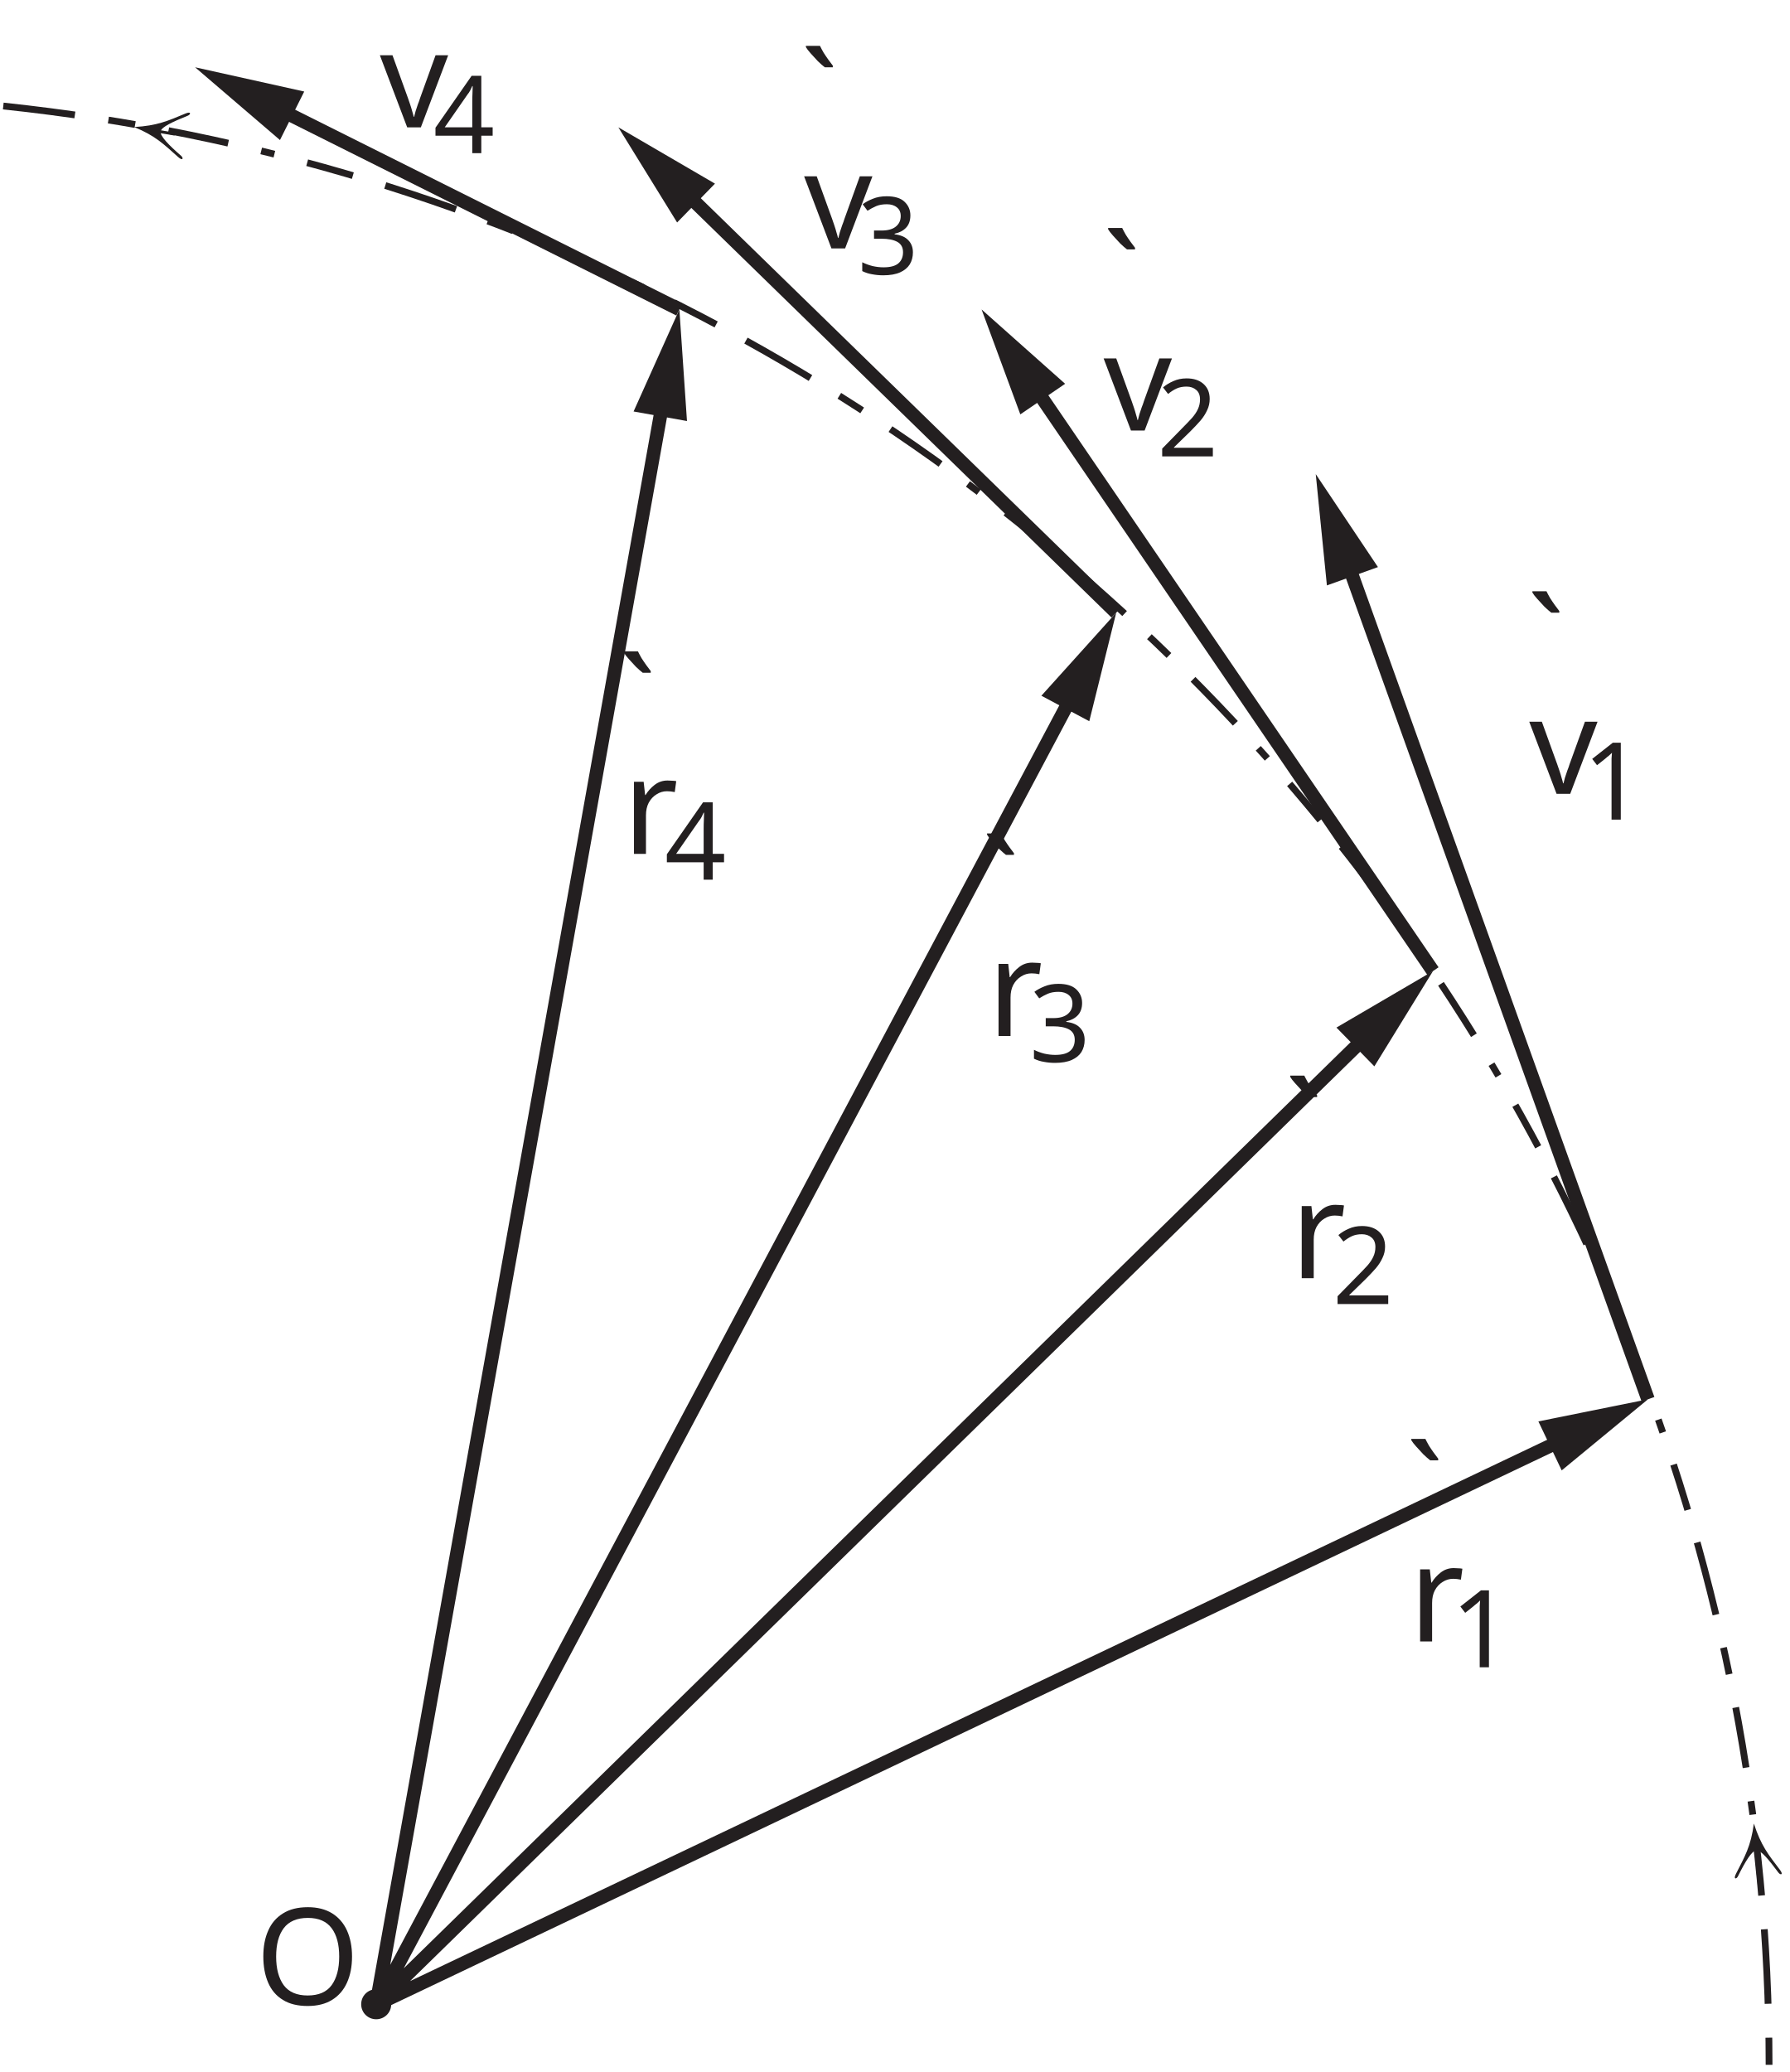
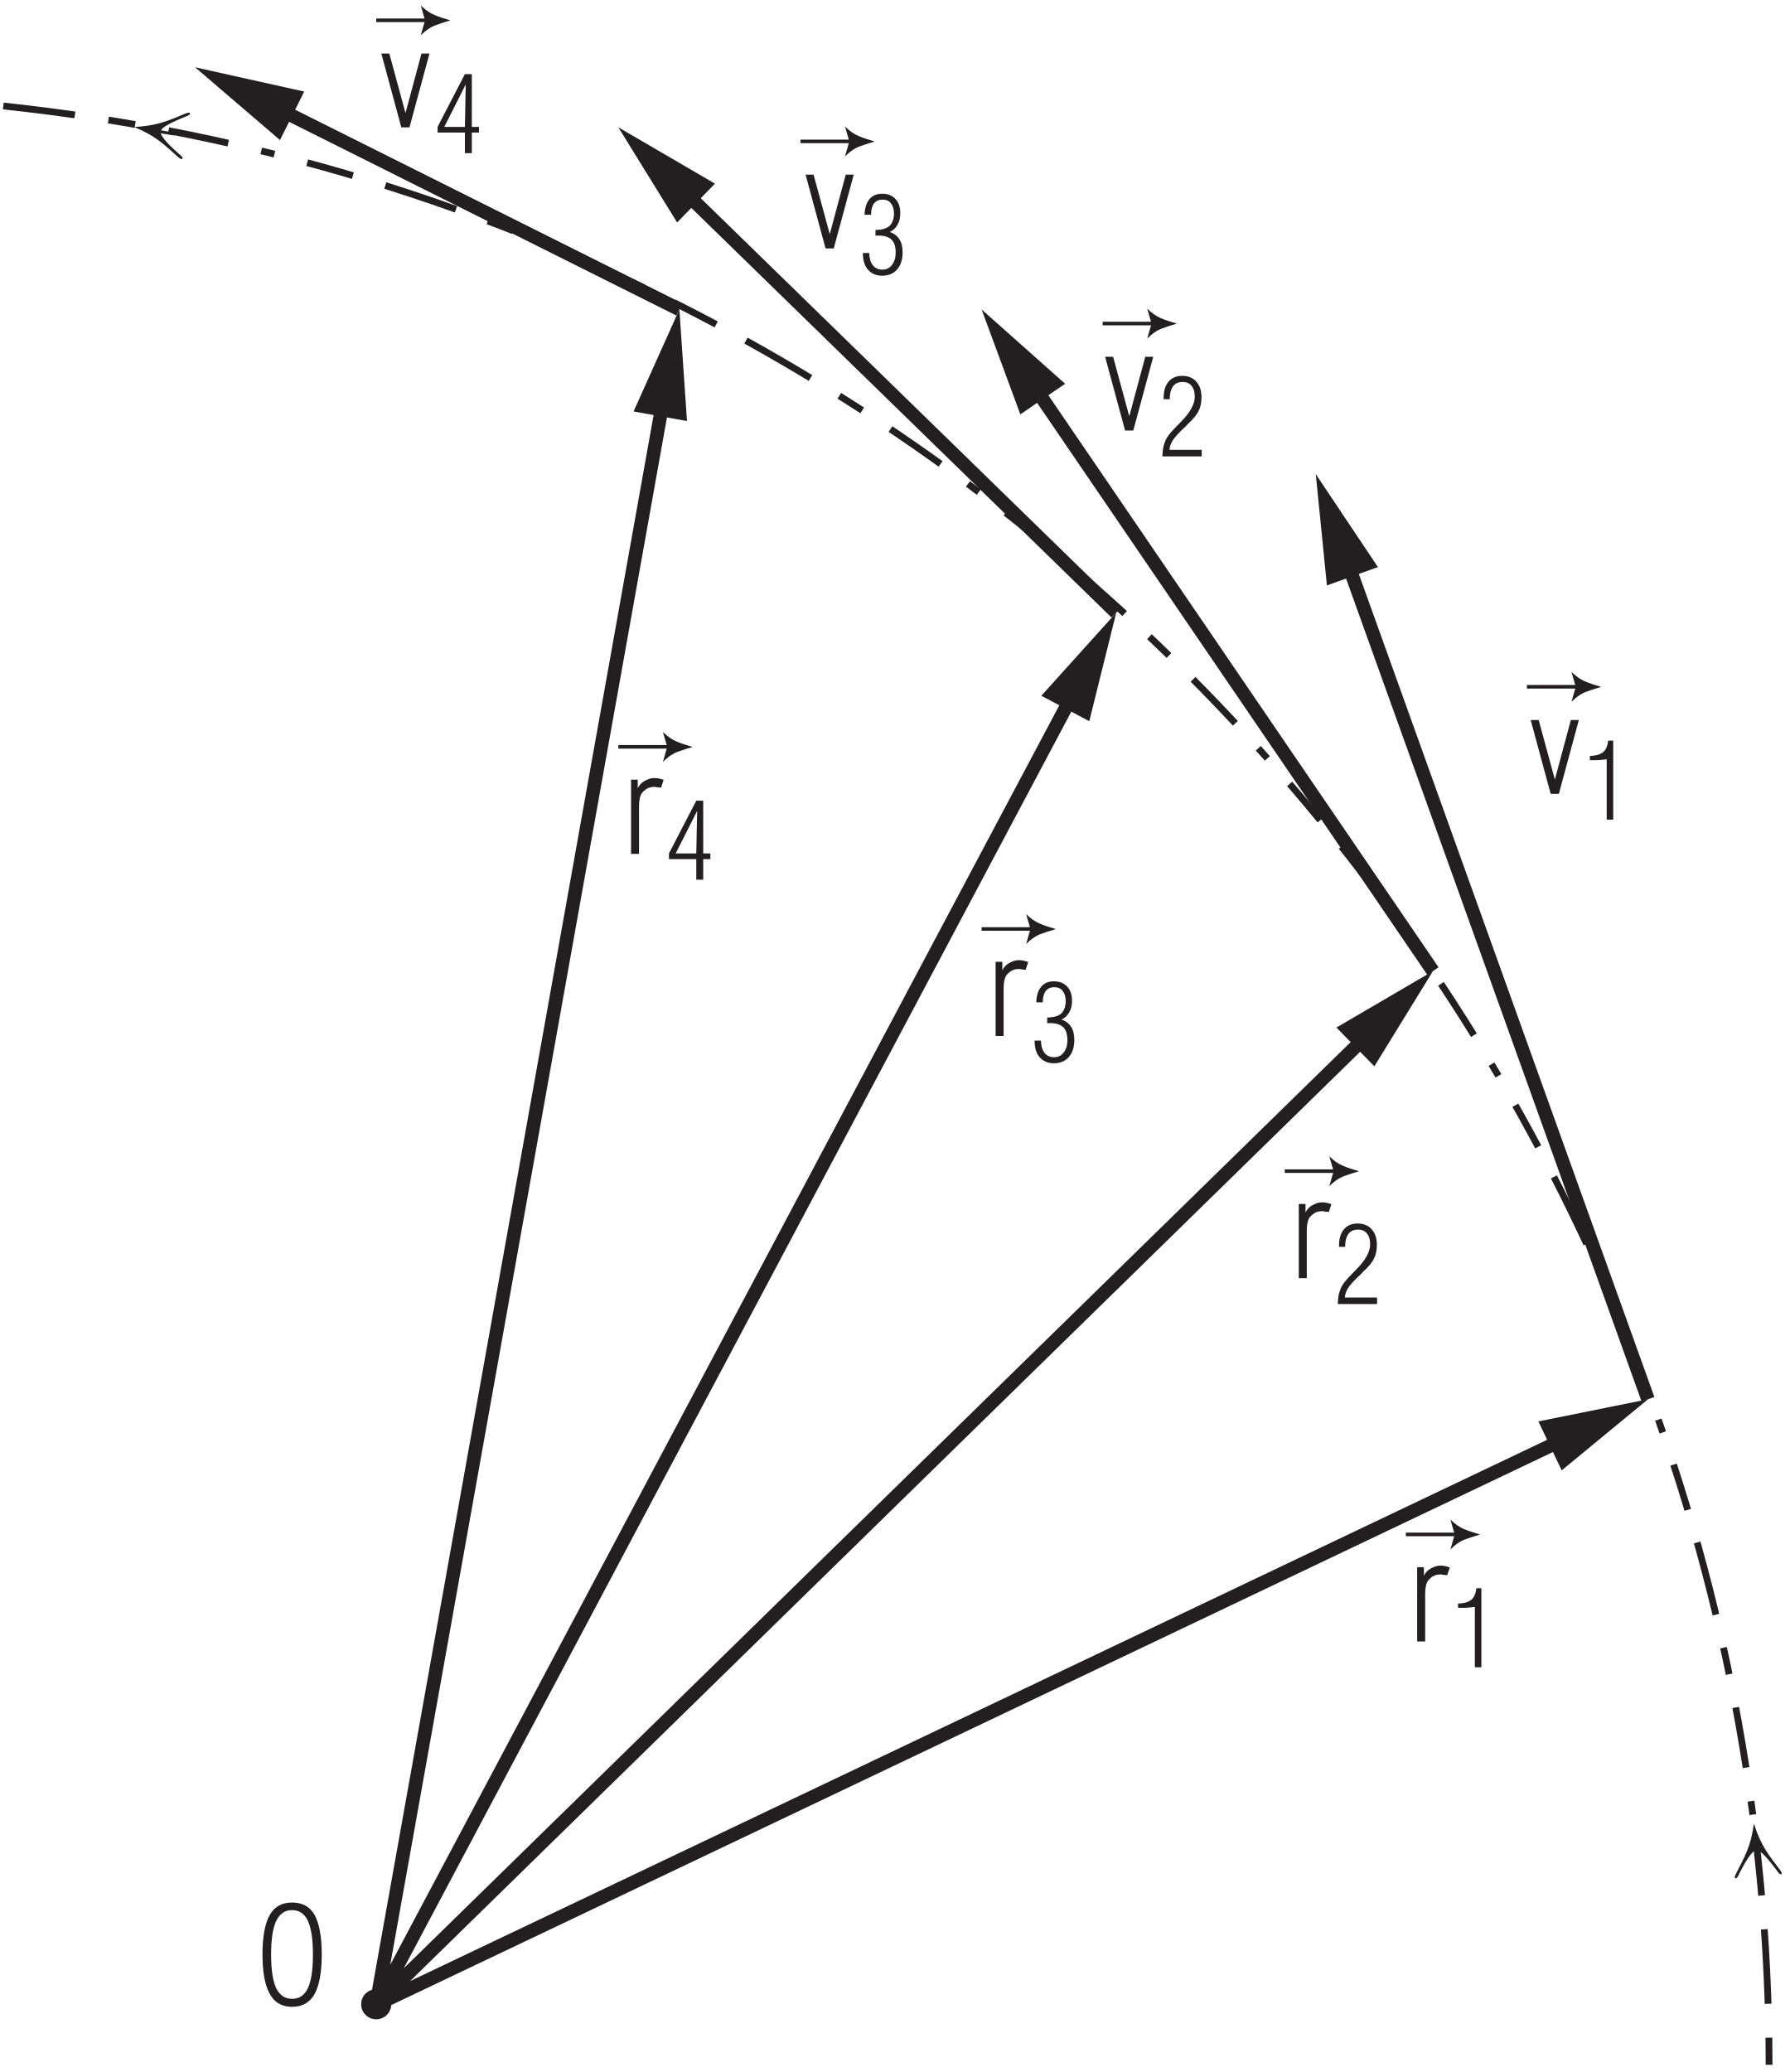
- <svg xmlns="http://www.w3.org/2000/svg" version="1.1" id="svg2" xml:space="preserve" width="177.333" height="205.333" viewBox="0 0 177.333 205.333">
-   <defs id="defs6" />
-   <g id="g8" transform="matrix(1.333333,0,0,-1.333333,0,205.3333)">
-     <g id="g10" transform="scale(0.1)">
-       <path d="M 1315,5.359 C 1315,741.313 750.344,1381.96 2.441,1461.2" style="fill:none;stroke:#231f20;stroke-width:5.04;stroke-linecap:butt;stroke-linejoin:miter;stroke-miterlimit:2.613;stroke-dasharray:20.16, 25.2, 55.44, 25.2, 35.28, 25.2, 10.08, 25.2, 45.36, 25.2;stroke-dashoffset:0;stroke-opacity:1" id="path12" />
-       <path d="M 164.094,1480.45 505,1310 M 501.242,1288.99 279.641,50 M 474.926,1430.46 829.719,1084.64 M 819.707,1065.79 279.641,49.281 M 741.672,1292.37 1065.16,818.242 M 1049.9,803.313 279.641,50 M 985.254,1167.51 1225,500 M 1205.73,490.824 279.641,50" style="fill:none;stroke:#231f20;stroke-width:10.08;stroke-linecap:butt;stroke-linejoin:miter;stroke-miterlimit:2.613;stroke-dasharray:none;stroke-opacity:1" id="path14" />
-       <path d="m 145,1490 63.109,-54.09 18.032,36.06 z" style="fill:#231f20;fill-opacity:1;fill-rule:evenodd;stroke:none" id="path16" />
-       <path d="m 505,1310 -34.043,-75.83 39.691,-7.1 z" style="fill:#231f20;fill-opacity:1;fill-rule:evenodd;stroke:none" id="path18" />
-       <path d="m 459.641,1445.36 43.675,-70.72 28.145,28.87 z" style="fill:#231f20;fill-opacity:1;fill-rule:evenodd;stroke:none" id="path20" />
-       <path d="m 829.719,1084.64 -55.637,-61.75 35.606,-18.92 z" style="fill:#231f20;fill-opacity:1;fill-rule:evenodd;stroke:none" id="path22" />
-       <path d="m 729.641,1310 28.793,-77.98 33.308,22.73 z" style="fill:#231f20;fill-opacity:1;fill-rule:evenodd;stroke:none" id="path24" />
-       <path d="M 1065.16,818.242 993.414,776.27 1021.6,747.445 Z" style="fill:#231f20;fill-opacity:1;fill-rule:evenodd;stroke:none" id="path26" />
-       <path d="m 978.039,1187.6 8.285,-82.71 37.946,13.63 z" style="fill:#231f20;fill-opacity:1;fill-rule:evenodd;stroke:none" id="path28" />
-       <path d="m 1225,500 -81.48,-16.453 17.33,-36.41 z" style="fill:#231f20;fill-opacity:1;fill-rule:evenodd;stroke:none" id="path30" />
-       <path d="m 1304.98,168.059 2.82,-30.938" style="fill:none;stroke:#231f20;stroke-width:2.16;stroke-linecap:butt;stroke-linejoin:miter;stroke-miterlimit:2.613;stroke-dasharray:none;stroke-opacity:1" id="path32" />
-       <path d="m 1305.51,164.766 c 3.39,0.308 9.26,-6.934 16.45,-16.586 1.47,-1.969 4.04,-1.778 1.08,2.125 -8.62,11.3 -14.04,17.972 -19.34,34.355 -2.23,-17.066 -6.85,-24.648 -13.29,-37.32 -2.21,-4.371 0.36,-4.098 1.43,-1.918 5.36,10.812 10.3,19.035 13.67,19.344" style="fill:#231f20;fill-opacity:1;fill-rule:evenodd;stroke:none" id="path34" />
-       <path d="m 116.063,1442.63 13.816,-2.31" style="fill:none;stroke:#231f20;stroke-width:2.16;stroke-linecap:butt;stroke-linejoin:miter;stroke-miterlimit:2.613;stroke-dasharray:none;stroke-opacity:1" id="path36" />
-       <path d="m 119.383,1442.29 c 0.562,3.37 9.051,7.2 20.203,11.72 2.281,0.93 2.746,3.47 -1.777,1.59 -13.118,-5.48 -20.946,-9.04 -38.133,-10.02 15.945,-6.48 22.117,-12.87 32.746,-22.3 3.668,-3.25 4.055,-0.7 2.215,0.9 -9.106,7.91 -15.809,14.77 -15.254,18.11" style="fill:#231f20;fill-opacity:1;fill-rule:evenodd;stroke:none" id="path38" />
-       <g id="g40" transform="scale(10)">
-         <text transform="matrix(1,0,0,-1,18.9641,5)" style="font-variant:normal;font-weight:normal;font-size:10px;font-family:Swis721LtCnBT;-inkscape-font-specification:Swis721LtCnBT;writing-mode:lr-tb;fill:#231f20;fill-opacity:1;fill-rule:nonzero;stroke:none" id="text48">
-           <tspan x="0" y="0" id="tspan42">O</tspan>
-           <tspan x="85.754" y="-27" id="tspan44">r</tspan>
-           <tspan x="85.536" y="-34.4" id="tspan46">`</tspan>
-         </text>
-         <text transform="matrix(1,0,0,-1,107.8344,30.08008)" style="font-variant:normal;font-weight:normal;font-size:8px;font-family:Swis721LtCnBT;-inkscape-font-specification:Swis721LtCnBT;writing-mode:lr-tb;fill:#231f20;fill-opacity:1;fill-rule:nonzero;stroke:none" id="text52">
-           <tspan x="0" y="0" id="tspan50">1</tspan>
-         </text>
-         <text transform="matrix(1,0,0,-1,95.9176,58.99998)" style="font-variant:normal;font-weight:normal;font-size:10px;font-family:Swis721LtCnBT;-inkscape-font-specification:Swis721LtCnBT;writing-mode:lr-tb;fill:#231f20;fill-opacity:1;fill-rule:nonzero;stroke:none" id="text58">
-           <tspan x="0" y="0" id="tspan54">r</tspan>
-           <tspan x="-0.418" y="-7.4" id="tspan56">`</tspan>
-         </text>
-         <text transform="matrix(1,0,0,-1,99.03439,57.08006)" style="font-variant:normal;font-weight:normal;font-size:8px;font-family:Swis721LtCnBT;-inkscape-font-specification:Swis721LtCnBT;writing-mode:lr-tb;fill:#231f20;fill-opacity:1;fill-rule:nonzero;stroke:none" id="text62">
-           <tspan x="0" y="0" id="tspan60">2</tspan>
-         </text>
-         <text transform="matrix(1,0,0,-1,73.38169,76.99996)" style="font-variant:normal;font-weight:normal;font-size:10px;font-family:Swis721LtCnBT;-inkscape-font-specification:Swis721LtCnBT;writing-mode:lr-tb;fill:#231f20;fill-opacity:1;fill-rule:nonzero;stroke:none" id="text68">
-           <tspan x="0" y="0" id="tspan64">r</tspan>
-           <tspan x="-0.418" y="-7.4" id="tspan66">`</tspan>
-         </text>
-         <text transform="matrix(1,0,0,-1,76.49849,75.08004)" style="font-variant:normal;font-weight:normal;font-size:8px;font-family:Swis721LtCnBT;-inkscape-font-specification:Swis721LtCnBT;writing-mode:lr-tb;fill:#231f20;fill-opacity:1;fill-rule:nonzero;stroke:none" id="text72">
-           <tspan x="0" y="0" id="tspan70">3</tspan>
-         </text>
-         <text transform="matrix(1,0,0,-1,46.28169,90.53594)" style="font-variant:normal;font-weight:normal;font-size:10px;font-family:Swis721LtCnBT;-inkscape-font-specification:Swis721LtCnBT;writing-mode:lr-tb;fill:#231f20;fill-opacity:1;fill-rule:nonzero;stroke:none" id="text78">
-           <tspan x="0" y="0" id="tspan74">r</tspan>
-           <tspan x="-0.318" y="-7.4" id="tspan76">`</tspan>
-         </text>
-         <text transform="matrix(1,0,0,-1,49.39849,88.61602)" style="font-variant:normal;font-weight:normal;font-size:8px;font-family:Swis721LtCnBT;-inkscape-font-specification:Swis721LtCnBT;writing-mode:lr-tb;fill:#231f20;fill-opacity:1;fill-rule:nonzero;stroke:none" id="text82">
-           <tspan x="0" y="0" id="tspan80">4</tspan>
-         </text>
-         <text transform="matrix(1,0,0,-1,113.6723,95)" style="font-variant:normal;font-weight:normal;font-size:10px;font-family:Swis721LtCnBT;-inkscape-font-specification:Swis721LtCnBT;writing-mode:lr-tb;fill:#231f20;fill-opacity:1;fill-rule:nonzero;stroke:none" id="text88">
-           <tspan x="0" y="0" id="tspan84">v</tspan>
-           <tspan x="-0.172" y="-7.4" id="tspan86">`</tspan>
-         </text>
-         <text transform="matrix(1,0,0,-1,117.6344,93.08008)" style="font-variant:normal;font-weight:normal;font-size:8px;font-family:Swis721LtCnBT;-inkscape-font-specification:Swis721LtCnBT;writing-mode:lr-tb;fill:#231f20;fill-opacity:1;fill-rule:nonzero;stroke:none" id="text92">
-           <tspan x="0" y="0" id="tspan90">1</tspan>
-         </text>
-         <text transform="matrix(1,0,0,-1,82.0367,122)" style="font-variant:normal;font-weight:normal;font-size:10px;font-family:Swis721LtCnBT;-inkscape-font-specification:Swis721LtCnBT;writing-mode:lr-tb;fill:#231f20;fill-opacity:1;fill-rule:nonzero;stroke:none" id="text98">
-           <tspan x="0" y="0" id="tspan94">v</tspan>
-           <tspan x="-0.073" y="-7.4" id="tspan96">`</tspan>
-         </text>
-         <text transform="matrix(1,0,0,-1,85.99842,120.0801)" style="font-variant:normal;font-weight:normal;font-size:8px;font-family:Swis721LtCnBT;-inkscape-font-specification:Swis721LtCnBT;writing-mode:lr-tb;fill:#231f20;fill-opacity:1;fill-rule:nonzero;stroke:none" id="text102">
-           <tspan x="0" y="0" id="tspan100">2</tspan>
-         </text>
-         <text transform="matrix(1,0,0,-1,59.77222,135.536)" style="font-variant:normal;font-weight:normal;font-size:10px;font-family:Swis721LtCnBT;-inkscape-font-specification:Swis721LtCnBT;writing-mode:lr-tb;fill:#231f20;fill-opacity:1;fill-rule:nonzero;stroke:none" id="text108">
-           <tspan x="0" y="0" id="tspan104">v</tspan>
-           <tspan x="-0.272" y="-7.4" id="tspan106">`</tspan>
-         </text>
-         <text transform="matrix(1,0,0,-1,63.73433,133.616)" style="font-variant:normal;font-weight:normal;font-size:8px;font-family:Swis721LtCnBT;-inkscape-font-specification:Swis721LtCnBT;writing-mode:lr-tb;fill:#231f20;fill-opacity:1;fill-rule:nonzero;stroke:none" id="text112">
-           <tspan x="0" y="0" id="tspan110">3</tspan>
-         </text>
-         <text transform="matrix(1,0,0,-1,28.23633,144.5359)" style="font-variant:normal;font-weight:normal;font-size:10px;font-family:Swis721LtCnBT;-inkscape-font-specification:Swis721LtCnBT;writing-mode:lr-tb;fill:#231f20;fill-opacity:1;fill-rule:nonzero;stroke:none" id="text118">
-           <tspan x="0" y="0" id="tspan114">v</tspan>
-           <tspan x="-0.272" y="-7.4" id="tspan116">`</tspan>
-         </text>
-         <text transform="matrix(1,0,0,-1,32.19844,142.616)" style="font-variant:normal;font-weight:normal;font-size:8px;font-family:Swis721LtCnBT;-inkscape-font-specification:Swis721LtCnBT;writing-mode:lr-tb;fill:#231f20;fill-opacity:1;fill-rule:nonzero;stroke:none" id="text122">
-           <tspan x="0" y="0" id="tspan120">4</tspan>
-         </text>
+ <svg xmlns="http://www.w3.org/2000/svg" xmlns:xlink="http://www.w3.org/1999/xlink" width="133pt" height="154pt" viewBox="0 0 133 154">
+   <defs>
+     <g>
+       <g id="glyph-0-0">
+         <path d="M 1.188 -3.734 C 1.188 -2.609 1.312 -1.781 1.562 -1.234 C 1.828 -0.703 2.219 -0.438 2.75 -0.438 C 3.281 -0.438 3.672 -0.703 3.922 -1.234 C 4.172 -1.766 4.297 -2.594 4.297 -3.734 C 4.297 -4.859 4.172 -5.688 3.922 -6.234 C 3.672 -6.766 3.281 -7.031 2.75 -7.031 C 2.219 -7.031 1.828 -6.766 1.562 -6.219 C 1.312 -5.688 1.188 -4.844 1.188 -3.734 Z M 0.547 -3.734 C 0.547 -5.062 0.734 -6.047 1.078 -6.656 C 1.438 -7.297 1.984 -7.594 2.75 -7.594 C 3.516 -7.594 4.062 -7.297 4.422 -6.672 C 4.766 -6.047 4.953 -5.062 4.953 -3.734 C 4.953 -2.406 4.766 -1.422 4.422 -0.797 C 4.062 -0.156 3.5 0.156 2.75 0.156 C 2 0.156 1.438 -0.156 1.094 -0.797 C 0.734 -1.422 0.547 -2.406 0.547 -3.734 Z M 0.547 -3.734 " />
      </g>
-       <path d="m 279.641,61.52 c 6.121,0 11.16,-4.859 11.16,-11.16 0,-6.297 -5.039,-11.16 -11.16,-11.16 -6.121,0 -11.161,4.863 -11.161,11.16 0,6.301 5.04,11.16 11.161,11.16 z m -11.34,-11.16 h 11.34 -11.34" style="fill:#231f20;fill-opacity:1;fill-rule:evenodd;stroke:none" id="path124" />
+       <g id="glyph-0-1">
+         <path d="M 0.625 -5.516 L 1.125 -5.516 L 1.125 -4.875 C 1.25 -5.156 1.484 -5.375 1.828 -5.516 C 2.188 -5.688 2.578 -5.672 3.047 -5.5 L 2.859 -4.922 C 2.844 -4.922 2.734 -4.938 2.562 -4.953 C 2.406 -5 2.203 -4.984 2.016 -4.938 C 1.797 -4.875 1.625 -4.734 1.453 -4.547 C 1.297 -4.344 1.219 -4.016 1.219 -3.547 L 1.219 0 L 0.625 0 Z M 0.625 -5.516 " />
+       </g>
+       <g id="glyph-0-2">
+         <path d="M 5.516 -0.547 C 5.047 -0.406 4.656 -0.281 4.328 -0.156 C 4.016 -0.031 3.672 0.203 3.312 0.562 L 3.594 -0.422 L 0 -0.422 L 0 -0.688 L 3.594 -0.688 L 3.312 -1.656 C 3.672 -1.312 4.016 -1.078 4.328 -0.953 C 4.656 -0.812 5.047 -0.688 5.516 -0.547 Z M 5.516 -0.547 " />
+       </g>
+       <g id="glyph-0-3">
+         <path d="M 1.594 0 L 0.109 -5.484 L 0.703 -5.484 L 1.906 -1.062 L 3.094 -5.484 L 3.688 -5.484 L 2.203 0 Z M 1.594 0 " />
+       </g>
+       <g id="glyph-1-0">
+         <path d="M 1.797 0 L 1.797 -4.484 C 1.641 -4.469 1.484 -4.453 1.344 -4.438 C 1.188 -4.422 1.031 -4.422 0.859 -4.422 C 0.781 -4.422 0.719 -4.422 0.672 -4.422 C 0.625 -4.422 0.578 -4.422 0.547 -4.422 L 0.547 -4.734 C 0.984 -4.75 1.312 -4.844 1.531 -5.016 C 1.734 -5.188 1.859 -5.469 1.906 -5.875 L 2.281 -5.875 L 2.281 0 Z M 1.797 0 " />
+       </g>
+       <g id="glyph-1-1">
+         <path d="M 0.406 0 C 0.422 -0.266 0.438 -0.516 0.484 -0.734 C 0.547 -0.953 0.609 -1.156 0.719 -1.344 C 0.844 -1.578 1.141 -1.922 1.594 -2.375 L 1.734 -2.516 C 2.453 -3.234 2.812 -3.875 2.812 -4.438 C 2.812 -4.781 2.734 -5.047 2.578 -5.234 C 2.422 -5.438 2.203 -5.531 1.922 -5.531 C 1.609 -5.531 1.375 -5.438 1.203 -5.219 C 1.047 -5 0.953 -4.688 0.953 -4.25 L 0.5 -4.25 L 0.5 -4.344 C 0.5 -4.844 0.609 -5.25 0.859 -5.547 C 1.109 -5.844 1.453 -5.984 1.875 -5.984 C 2.312 -5.984 2.672 -5.844 2.922 -5.562 C 3.188 -5.266 3.312 -4.891 3.312 -4.406 C 3.312 -4.219 3.297 -4.047 3.266 -3.875 C 3.234 -3.719 3.188 -3.562 3.125 -3.438 C 3 -3.141 2.719 -2.781 2.281 -2.391 C 2.219 -2.312 2.172 -2.266 2.141 -2.234 C 1.641 -1.781 1.328 -1.422 1.172 -1.188 C 1.031 -0.938 0.938 -0.719 0.938 -0.484 L 3.328 -0.484 L 3.328 0 Z M 0.406 0 " />
+       </g>
+       <g id="glyph-1-2">
+         <path d="M 0.406 -1.578 L 0.875 -1.578 C 0.891 -1.188 0.969 -0.891 1.141 -0.672 C 1.312 -0.453 1.547 -0.344 1.844 -0.344 C 2.141 -0.344 2.391 -0.453 2.562 -0.688 C 2.75 -0.922 2.844 -1.219 2.844 -1.609 C 2.844 -2.047 2.75 -2.359 2.547 -2.562 C 2.344 -2.766 2.016 -2.875 1.578 -2.875 C 1.516 -2.875 1.469 -2.875 1.438 -2.875 C 1.391 -2.875 1.359 -2.859 1.344 -2.859 L 1.344 -3.297 L 1.375 -3.297 C 1.828 -3.297 2.172 -3.406 2.391 -3.594 C 2.594 -3.797 2.719 -4.109 2.719 -4.531 C 2.719 -4.859 2.625 -5.109 2.484 -5.281 C 2.344 -5.469 2.125 -5.547 1.859 -5.547 C 1.594 -5.547 1.391 -5.453 1.234 -5.266 C 1.094 -5.078 1.016 -4.797 1.016 -4.453 L 1.016 -4.422 L 0.531 -4.422 C 0.547 -4.922 0.672 -5.312 0.891 -5.578 C 1.125 -5.859 1.438 -5.984 1.844 -5.984 C 2.25 -5.984 2.578 -5.859 2.828 -5.594 C 3.078 -5.328 3.188 -4.969 3.188 -4.531 C 3.188 -4.203 3.125 -3.922 2.984 -3.688 C 2.859 -3.438 2.656 -3.266 2.406 -3.141 C 2.734 -3.031 2.969 -2.844 3.125 -2.594 C 3.281 -2.359 3.359 -2.031 3.359 -1.625 C 3.359 -1.094 3.219 -0.656 2.953 -0.359 C 2.688 -0.047 2.297 0.109 1.828 0.109 C 1.391 0.109 1.047 -0.047 0.781 -0.344 C 0.531 -0.625 0.406 -1.047 0.406 -1.578 Z M 0.406 -1.578 " />
+       </g>
+       <g id="glyph-1-3">
+         <path d="M 2.359 0 L 2.359 -1.531 L 0.328 -1.531 L 0.328 -1.953 L 2.359 -5.875 L 2.875 -5.875 L 2.875 -1.953 L 3.406 -1.953 L 3.406 -1.531 L 2.875 -1.531 L 2.875 0 Z M 0.828 -1.953 L 2.359 -1.953 L 2.422 -5.109 Z M 0.828 -1.953 " />
+       </g>
    </g>
+   </defs>
+   <path fill="none" stroke-width="5.04" stroke-linecap="butt" stroke-linejoin="miter" stroke="rgb(13.73%, 12.16%, 12.549%)" stroke-opacity="1" stroke-dasharray="20.16 25.2 55.44 25.2 35.28 25.2 10.08 25.2 45.36 25.2" stroke-miterlimit="2.613" d="M 1315 5.352 C 1315 741.328 750.352 1381.953 2.461 1461.211 " transform="matrix(0.1, 0, 0, -0.1, 0, 154)" />
+   <path fill="none" stroke-width="10.08" stroke-linecap="butt" stroke-linejoin="miter" stroke="rgb(13.73%, 12.16%, 12.549%)" stroke-opacity="1" stroke-miterlimit="2.613" d="M 164.102 1480.469 L 505 1310 M 501.25 1288.984 L 279.648 50 M 474.922 1430.469 L 829.727 1084.648 M 819.688 1065.781 L 279.648 49.297 M 741.68 1292.383 L 1065.156 818.242 M 1049.883 803.32 L 279.648 50 M 985.273 1167.5 L 1225 500 M 1205.742 490.82 L 279.648 50 " transform="matrix(0.1, 0, 0, -0.1, 0, 154)" />
+   <path fill-rule="evenodd" fill="rgb(13.73%, 12.16%, 12.549%)" fill-opacity="1" d="M 14.5 5 L 20.812 10.41 L 22.613 6.805 Z M 14.5 5 " />
+   <path fill-rule="evenodd" fill="rgb(13.73%, 12.16%, 12.549%)" fill-opacity="1" d="M 50.5 23 L 47.094 30.582 L 51.066 31.293 Z M 50.5 23 " />
+   <path fill-rule="evenodd" fill="rgb(13.73%, 12.16%, 12.549%)" fill-opacity="1" d="M 45.965 9.465 L 50.332 16.535 L 53.145 13.648 Z M 45.965 9.465 " />
+   <path fill-rule="evenodd" fill="rgb(13.73%, 12.16%, 12.549%)" fill-opacity="1" d="M 82.973 45.535 L 77.406 51.711 L 80.969 53.602 Z M 82.973 45.535 " />
+   <path fill-rule="evenodd" fill="rgb(13.73%, 12.16%, 12.549%)" fill-opacity="1" d="M 72.965 23 L 75.844 30.797 L 79.176 28.523 Z M 72.965 23 " />
+   <path fill-rule="evenodd" fill="rgb(13.73%, 12.16%, 12.549%)" fill-opacity="1" d="M 106.516 72.176 L 99.34 76.371 L 102.16 79.254 Z M 106.516 72.176 " />
+   <path fill-rule="evenodd" fill="rgb(13.73%, 12.16%, 12.549%)" fill-opacity="1" d="M 97.805 35.238 L 98.633 43.512 L 102.426 42.148 Z M 97.805 35.238 " />
+   <path fill-rule="evenodd" fill="rgb(13.73%, 12.16%, 12.549%)" fill-opacity="1" d="M 122.5 104 L 114.352 105.645 L 116.086 109.285 Z M 122.5 104 " />
+   <path fill="none" stroke-width="2.16" stroke-linecap="butt" stroke-linejoin="miter" stroke="rgb(13.73%, 12.16%, 12.549%)" stroke-opacity="1" stroke-miterlimit="2.613" d="M 1304.961 168.047 L 1307.812 137.109 " transform="matrix(0.1, 0, 0, -0.1, 0, 154)" />
+   <path fill-rule="evenodd" fill="rgb(13.73%, 12.16%, 12.549%)" fill-opacity="1" d="M 130.551 137.523 C 130.891 137.492 131.477 138.219 132.195 139.184 C 132.344 139.379 132.602 139.359 132.305 138.969 C 131.441 137.84 130.898 137.172 130.371 135.535 C 130.148 137.242 129.684 138 129.039 139.266 C 128.82 139.703 129.078 139.676 129.184 139.457 C 129.719 138.375 130.215 137.555 130.551 137.523 " />
+   <path fill="none" stroke-width="2.16" stroke-linecap="butt" stroke-linejoin="miter" stroke="rgb(13.73%, 12.16%, 12.549%)" stroke-opacity="1" stroke-miterlimit="2.613" d="M 116.055 1442.617 L 129.883 1440.312 " transform="matrix(0.1, 0, 0, -0.1, 0, 154)" />
+   <path fill-rule="evenodd" fill="rgb(13.73%, 12.16%, 12.549%)" fill-opacity="1" d="M 11.938 9.77 C 11.996 9.434 12.844 9.051 13.957 8.598 C 14.188 8.508 14.234 8.254 13.781 8.441 C 12.469 8.988 11.688 9.344 9.969 9.441 C 11.562 10.09 12.18 10.73 13.242 11.672 C 13.609 11.996 13.648 11.742 13.465 11.582 C 12.555 10.789 11.883 10.105 11.938 9.77 " />
+   <g fill="rgb(13.73%, 12.16%, 12.549%)" fill-opacity="1">
+     <use xlink:href="#glyph-0-0" x="18.964" y="149" />
  </g>
+   <g fill="rgb(13.73%, 12.16%, 12.549%)" fill-opacity="1">
+     <use xlink:href="#glyph-0-1" x="104.718" y="122" />
+   </g>
+   <g fill="rgb(13.73%, 12.16%, 12.549%)" fill-opacity="1">
+     <use xlink:href="#glyph-0-2" x="104.5" y="114.6" />
+   </g>
+   <g fill="rgb(13.73%, 12.16%, 12.549%)" fill-opacity="1">
+     <use xlink:href="#glyph-1-0" x="107.834" y="123.92" />
+   </g>
+   <g fill="rgb(13.73%, 12.16%, 12.549%)" fill-opacity="1">
+     <use xlink:href="#glyph-0-1" x="95.918" y="95" />
+   </g>
+   <g fill="rgb(13.73%, 12.16%, 12.549%)" fill-opacity="1">
+     <use xlink:href="#glyph-0-2" x="95.5" y="87.6" />
+   </g>
+   <g fill="rgb(13.73%, 12.16%, 12.549%)" fill-opacity="1">
+     <use xlink:href="#glyph-1-1" x="99.034" y="96.92" />
+   </g>
+   <g fill="rgb(13.73%, 12.16%, 12.549%)" fill-opacity="1">
+     <use xlink:href="#glyph-0-1" x="73.382" y="77" />
+   </g>
+   <g fill="rgb(13.73%, 12.16%, 12.549%)" fill-opacity="1">
+     <use xlink:href="#glyph-0-2" x="72.964" y="69.6" />
+   </g>
+   <g fill="rgb(13.73%, 12.16%, 12.549%)" fill-opacity="1">
+     <use xlink:href="#glyph-1-2" x="76.498" y="78.92" />
+   </g>
+   <g fill="rgb(13.73%, 12.16%, 12.549%)" fill-opacity="1">
+     <use xlink:href="#glyph-0-1" x="46.282" y="63.464" />
+   </g>
+   <g fill="rgb(13.73%, 12.16%, 12.549%)" fill-opacity="1">
+     <use xlink:href="#glyph-0-2" x="45.964" y="56.064" />
+   </g>
+   <g fill="rgb(13.73%, 12.16%, 12.549%)" fill-opacity="1">
+     <use xlink:href="#glyph-1-3" x="49.398" y="65.384" />
+   </g>
+   <g fill="rgb(13.73%, 12.16%, 12.549%)" fill-opacity="1">
+     <use xlink:href="#glyph-0-3" x="113.672" y="59" />
+   </g>
+   <g fill="rgb(13.73%, 12.16%, 12.549%)" fill-opacity="1">
+     <use xlink:href="#glyph-0-2" x="113.5" y="51.6" />
+   </g>
+   <g fill="rgb(13.73%, 12.16%, 12.549%)" fill-opacity="1">
+     <use xlink:href="#glyph-1-0" x="117.634" y="60.92" />
+   </g>
+   <g fill="rgb(13.73%, 12.16%, 12.549%)" fill-opacity="1">
+     <use xlink:href="#glyph-0-3" x="82.037" y="32" />
+   </g>
+   <g fill="rgb(13.73%, 12.16%, 12.549%)" fill-opacity="1">
+     <use xlink:href="#glyph-0-2" x="81.964" y="24.6" />
+   </g>
+   <g fill="rgb(13.73%, 12.16%, 12.549%)" fill-opacity="1">
+     <use xlink:href="#glyph-1-1" x="85.998" y="33.92" />
+   </g>
+   <g fill="rgb(13.73%, 12.16%, 12.549%)" fill-opacity="1">
+     <use xlink:href="#glyph-0-3" x="59.772" y="18.464" />
+   </g>
+   <g fill="rgb(13.73%, 12.16%, 12.549%)" fill-opacity="1">
+     <use xlink:href="#glyph-0-2" x="59.5" y="11.064" />
+   </g>
+   <g fill="rgb(13.73%, 12.16%, 12.549%)" fill-opacity="1">
+     <use xlink:href="#glyph-1-2" x="63.734" y="20.384" />
+   </g>
+   <g fill="rgb(13.73%, 12.16%, 12.549%)" fill-opacity="1">
+     <use xlink:href="#glyph-0-3" x="28.236" y="9.464" />
+   </g>
+   <g fill="rgb(13.73%, 12.16%, 12.549%)" fill-opacity="1">
+     <use xlink:href="#glyph-0-2" x="27.964" y="2.064" />
+   </g>
+   <g fill="rgb(13.73%, 12.16%, 12.549%)" fill-opacity="1">
+     <use xlink:href="#glyph-1-3" x="32.198" y="11.384" />
+   </g>
+   <path fill-rule="evenodd" fill="rgb(13.73%, 12.16%, 12.549%)" fill-opacity="1" d="M 27.965 147.848 C 28.578 147.848 29.082 148.332 29.082 148.965 C 29.082 149.594 28.578 150.082 27.965 150.082 C 27.352 150.082 26.848 149.594 26.848 148.965 C 26.848 148.332 27.352 147.848 27.965 147.848 Z M 26.832 148.965 L 27.965 148.965 L 26.832 148.965 " />
</svg>
